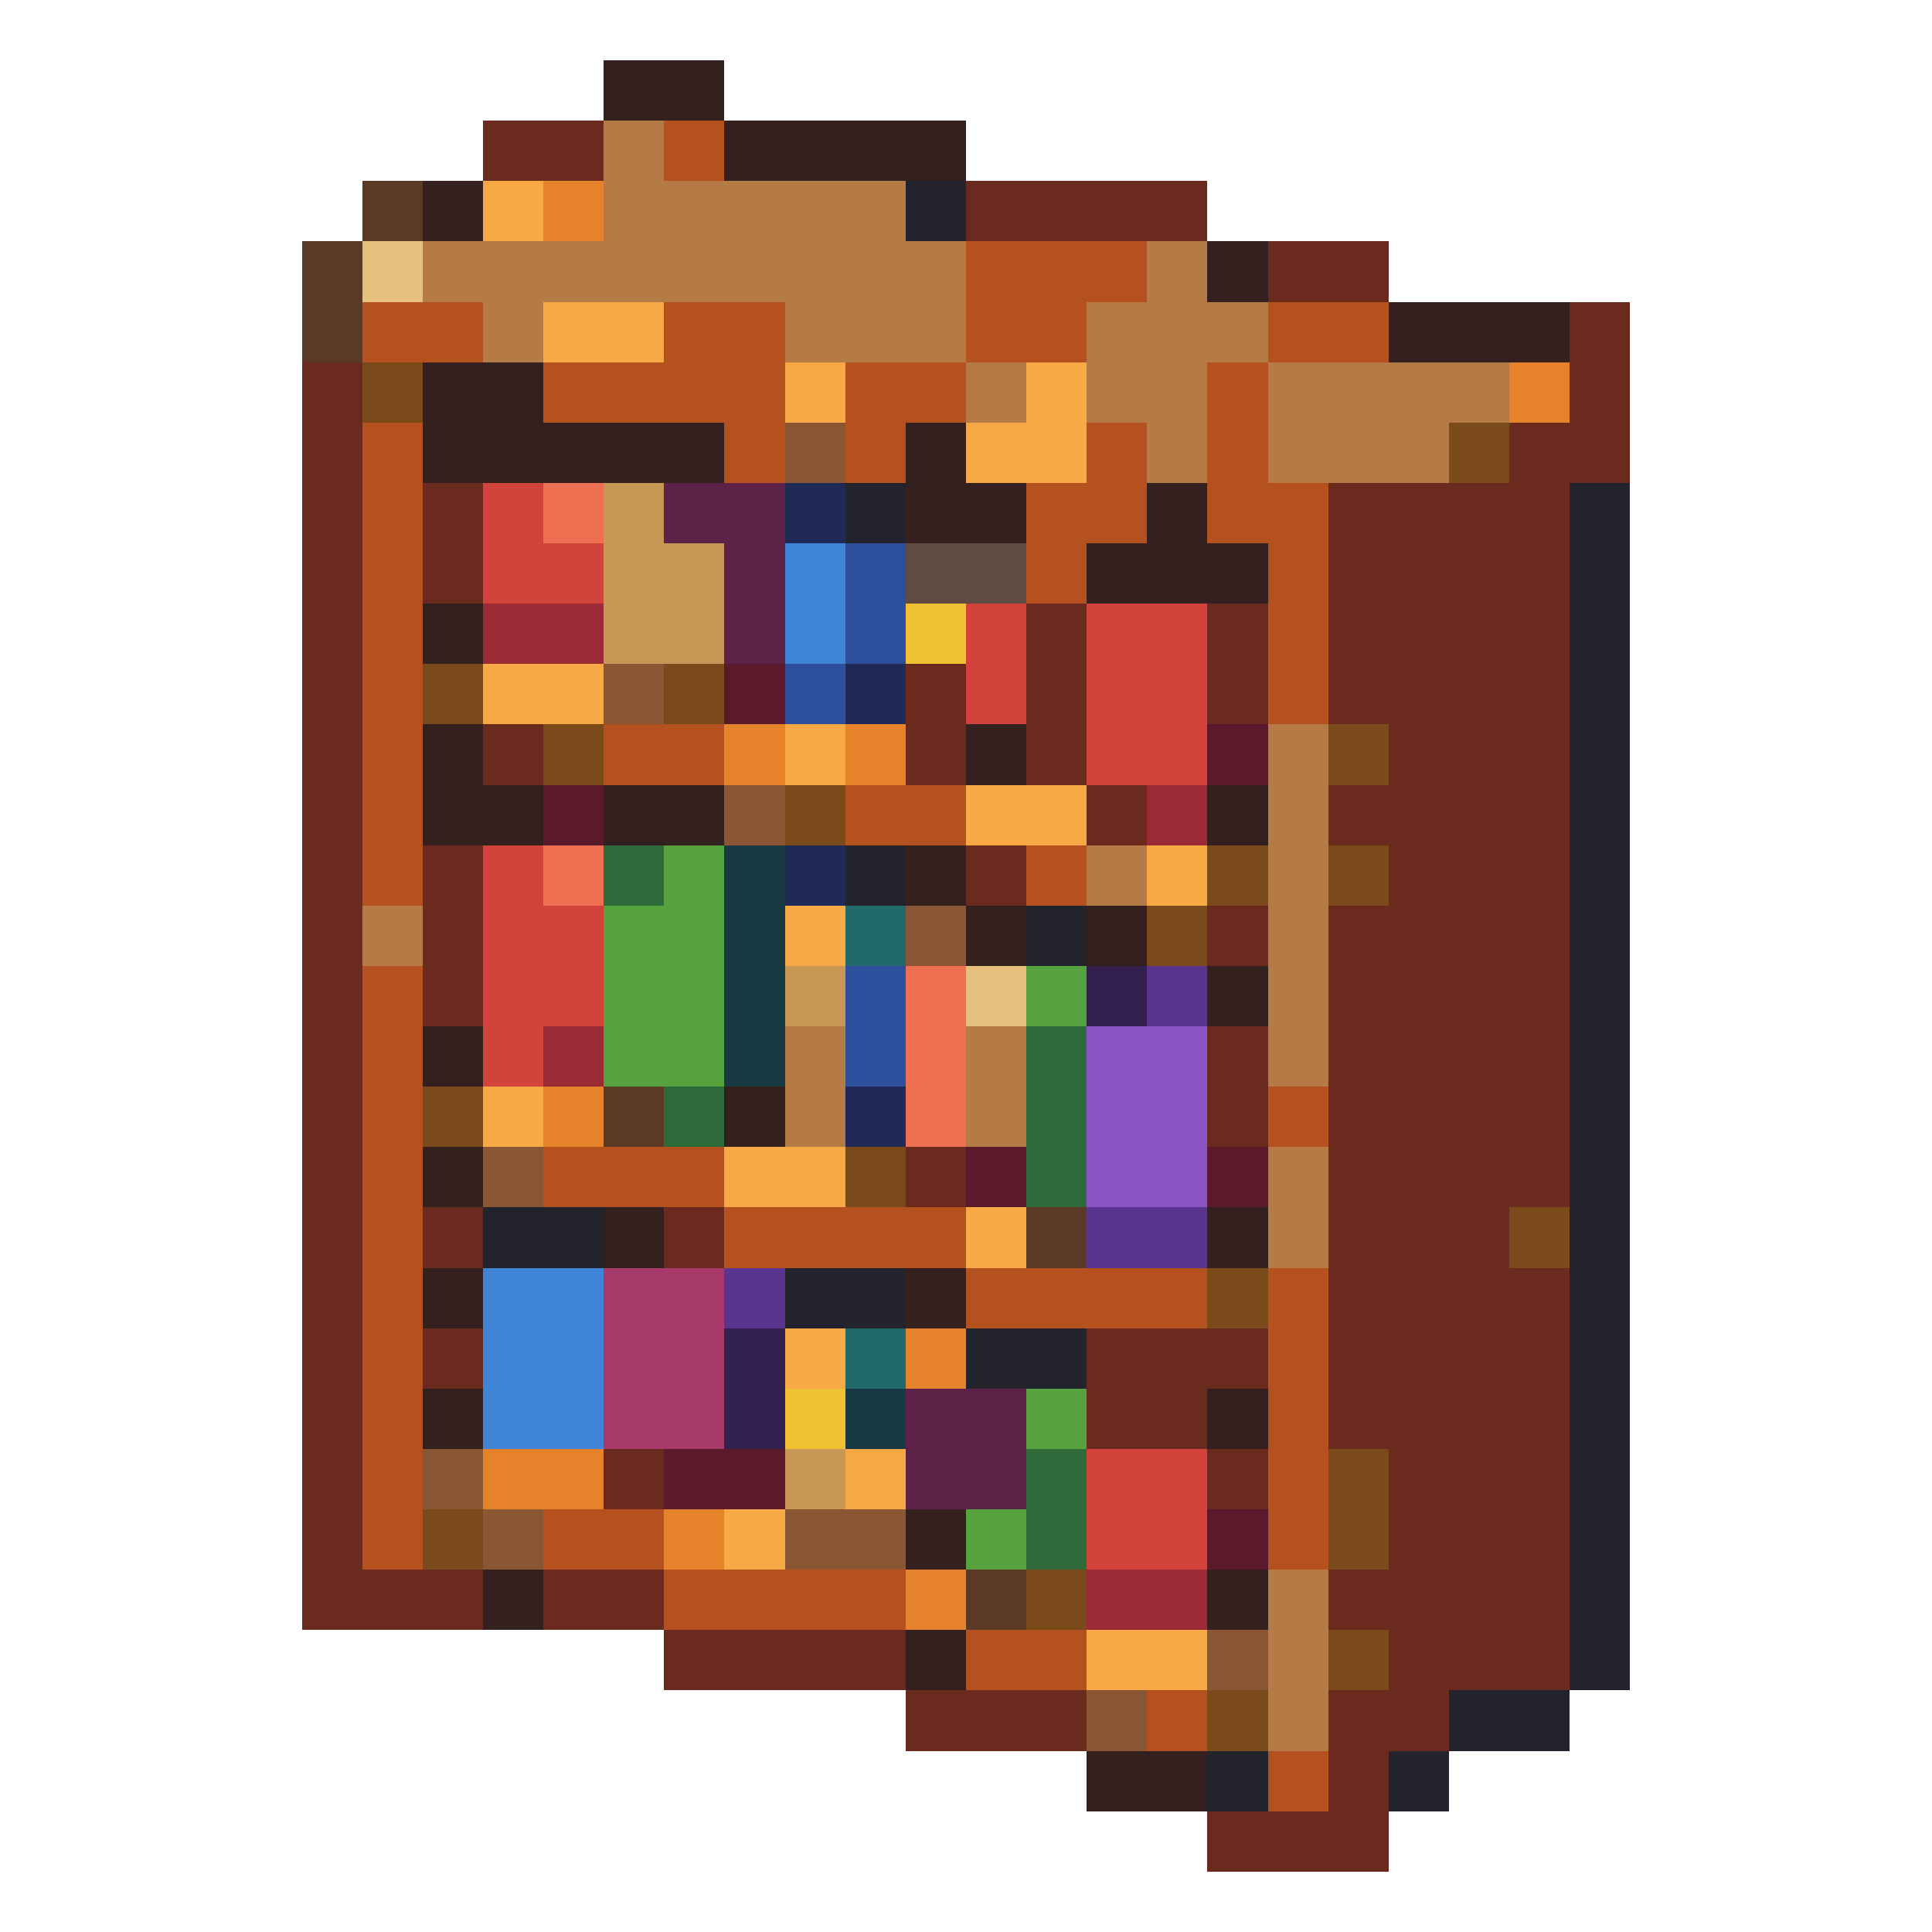
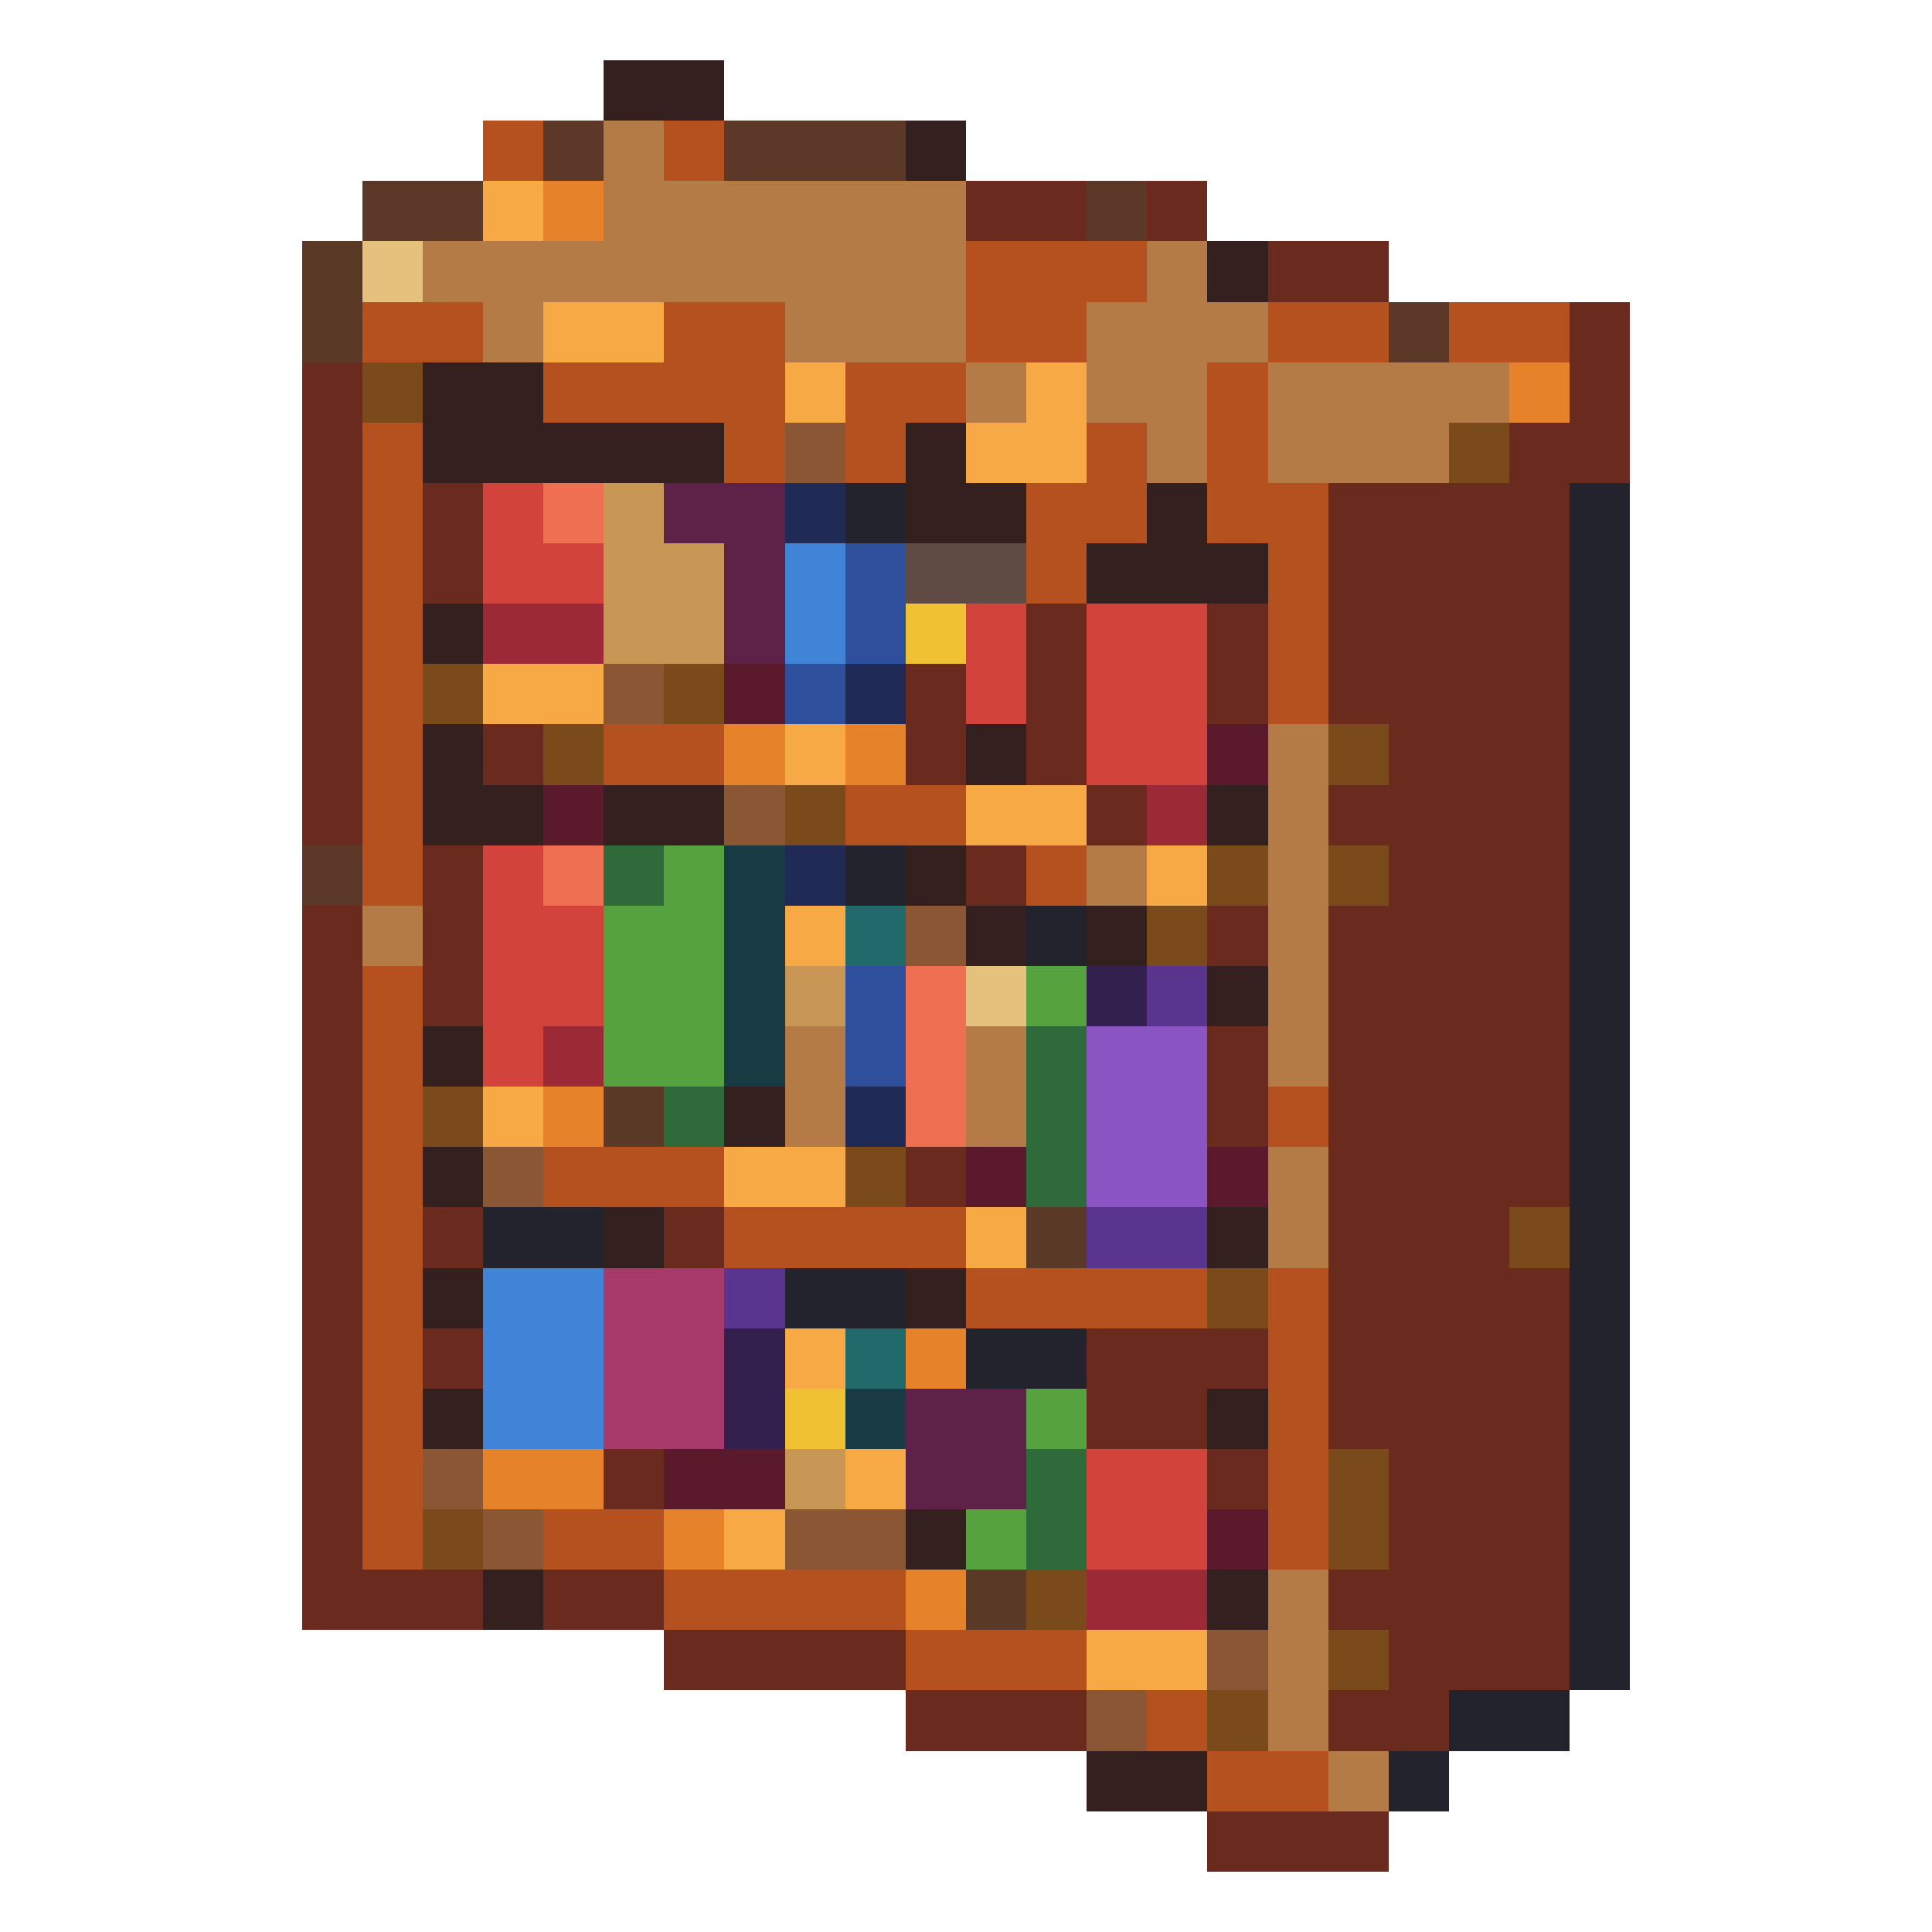
<svg xmlns="http://www.w3.org/2000/svg" width="32" height="32" viewBox="0 0 32 32" shape-rendering="crispEdges">
  <rect x="10" y="1" width="2" height="1" fill="#33201f" />
-   <rect x="8" y="2" width="2" height="1" fill="#6b2a1e" />
+   <rect x="8" y="2" width="1" height="1" fill="#b5501f" />
+   <rect x="9" y="2" width="1" height="1" fill="#5c3829" />
  <rect x="10" y="2" width="1" height="1" fill="#b57b46" />
  <rect x="11" y="2" width="1" height="1" fill="#b5501f" />
-   <rect x="12" y="2" width="4" height="1" fill="#33201f" />
-   <rect x="6" y="3" width="1" height="1" fill="#5a3a26" />
-   <rect x="7" y="3" width="1" height="1" fill="#33201f" />
+   <rect x="12" y="2" width="3" height="1" fill="#5c3829" />
+   <rect x="15" y="2" width="1" height="1" fill="#33201f" />
+   <rect x="6" y="3" width="2" height="1" fill="#5c3829" />
  <rect x="8" y="3" width="1" height="1" fill="#f6a945" />
  <rect x="9" y="3" width="1" height="1" fill="#e5822a" />
-   <rect x="10" y="3" width="5" height="1" fill="#b57b46" />
-   <rect x="15" y="3" width="1" height="1" fill="#23232e" />
-   <rect x="16" y="3" width="4" height="1" fill="#6b2a1e" />
+   <rect x="10" y="3" width="6" height="1" fill="#b57b46" />
+   <rect x="16" y="3" width="2" height="1" fill="#6b2a1e" />
+   <rect x="18" y="3" width="1" height="1" fill="#5c3829" />
+   <rect x="19" y="3" width="1" height="1" fill="#6b2a1e" />
  <rect x="5" y="4" width="1" height="1" fill="#5a3a26" />
  <rect x="6" y="4" width="1" height="1" fill="#e6c17e" />
  <rect x="7" y="4" width="9" height="1" fill="#b57b46" />
  <rect x="16" y="4" width="3" height="1" fill="#b5501f" />
  <rect x="19" y="4" width="1" height="1" fill="#b57b46" />
  <rect x="20" y="4" width="1" height="1" fill="#33201f" />
  <rect x="21" y="4" width="2" height="1" fill="#6b2a1e" />
  <rect x="5" y="5" width="1" height="1" fill="#5a3a26" />
  <rect x="6" y="5" width="2" height="1" fill="#b5501f" />
  <rect x="8" y="5" width="1" height="1" fill="#b57b46" />
  <rect x="9" y="5" width="2" height="1" fill="#f6a945" />
  <rect x="11" y="5" width="2" height="1" fill="#b5501f" />
  <rect x="13" y="5" width="3" height="1" fill="#b57b46" />
  <rect x="16" y="5" width="2" height="1" fill="#b5501f" />
  <rect x="18" y="5" width="3" height="1" fill="#b57b46" />
  <rect x="21" y="5" width="2" height="1" fill="#b5501f" />
-   <rect x="23" y="5" width="3" height="1" fill="#33201f" />
+   <rect x="23" y="5" width="1" height="1" fill="#5c3829" />
+   <rect x="24" y="5" width="2" height="1" fill="#b5501f" />
  <rect x="26" y="5" width="1" height="1" fill="#6b2a1e" />
  <rect x="5" y="6" width="1" height="1" fill="#6b2a1e" />
  <rect x="6" y="6" width="1" height="1" fill="#7a4a1a" />
  <rect x="7" y="6" width="2" height="1" fill="#33201f" />
  <rect x="9" y="6" width="4" height="1" fill="#b5501f" />
  <rect x="13" y="6" width="1" height="1" fill="#f6a945" />
  <rect x="14" y="6" width="2" height="1" fill="#b5501f" />
  <rect x="16" y="6" width="1" height="1" fill="#b57b46" />
  <rect x="17" y="6" width="1" height="1" fill="#f6a945" />
  <rect x="18" y="6" width="2" height="1" fill="#b57b46" />
  <rect x="20" y="6" width="1" height="1" fill="#b5501f" />
  <rect x="21" y="6" width="4" height="1" fill="#b57b46" />
  <rect x="25" y="6" width="1" height="1" fill="#e5822a" />
  <rect x="26" y="6" width="1" height="1" fill="#6b2a1e" />
  <rect x="5" y="7" width="1" height="1" fill="#6b2a1e" />
  <rect x="6" y="7" width="1" height="1" fill="#b5501f" />
  <rect x="7" y="7" width="5" height="1" fill="#33201f" />
  <rect x="12" y="7" width="1" height="1" fill="#b5501f" />
  <rect x="13" y="7" width="1" height="1" fill="#8a5634" />
  <rect x="14" y="7" width="1" height="1" fill="#b5501f" />
  <rect x="15" y="7" width="1" height="1" fill="#33201f" />
  <rect x="16" y="7" width="2" height="1" fill="#f6a945" />
  <rect x="18" y="7" width="1" height="1" fill="#b5501f" />
  <rect x="19" y="7" width="1" height="1" fill="#b57b46" />
  <rect x="20" y="7" width="1" height="1" fill="#b5501f" />
  <rect x="21" y="7" width="3" height="1" fill="#b57b46" />
  <rect x="24" y="7" width="1" height="1" fill="#7a4a1a" />
  <rect x="25" y="7" width="2" height="1" fill="#6b2a1e" />
  <rect x="5" y="8" width="1" height="1" fill="#6b2a1e" />
  <rect x="6" y="8" width="1" height="1" fill="#b5501f" />
  <rect x="7" y="8" width="1" height="1" fill="#6b2a1e" />
  <rect x="8" y="8" width="1" height="1" fill="#d2433b" />
  <rect x="9" y="8" width="1" height="1" fill="#ee6f52" />
  <rect x="10" y="8" width="1" height="1" fill="#c99755" />
  <rect x="11" y="8" width="2" height="1" fill="#5e2147" />
  <rect x="13" y="8" width="1" height="1" fill="#1f2a56" />
  <rect x="14" y="8" width="1" height="1" fill="#23232e" />
  <rect x="15" y="8" width="2" height="1" fill="#33201f" />
  <rect x="17" y="8" width="2" height="1" fill="#b5501f" />
  <rect x="19" y="8" width="1" height="1" fill="#33201f" />
  <rect x="20" y="8" width="2" height="1" fill="#b5501f" />
  <rect x="22" y="8" width="4" height="1" fill="#6b2a1e" />
  <rect x="26" y="8" width="1" height="1" fill="#23232e" />
  <rect x="5" y="9" width="1" height="1" fill="#6b2a1e" />
  <rect x="6" y="9" width="1" height="1" fill="#b5501f" />
  <rect x="7" y="9" width="1" height="1" fill="#6b2a1e" />
  <rect x="8" y="9" width="2" height="1" fill="#d2433b" />
  <rect x="10" y="9" width="2" height="1" fill="#c99755" />
  <rect x="12" y="9" width="1" height="1" fill="#5e2147" />
  <rect x="13" y="9" width="1" height="1" fill="#3f84d6" />
  <rect x="14" y="9" width="1" height="1" fill="#2e4f9c" />
  <rect x="15" y="9" width="2" height="1" fill="#5f4a44" />
  <rect x="17" y="9" width="1" height="1" fill="#b5501f" />
  <rect x="18" y="9" width="3" height="1" fill="#33201f" />
  <rect x="21" y="9" width="1" height="1" fill="#b5501f" />
  <rect x="22" y="9" width="4" height="1" fill="#6b2a1e" />
  <rect x="26" y="9" width="1" height="1" fill="#23232e" />
  <rect x="5" y="10" width="1" height="1" fill="#6b2a1e" />
  <rect x="6" y="10" width="1" height="1" fill="#b5501f" />
  <rect x="7" y="10" width="1" height="1" fill="#33201f" />
  <rect x="8" y="10" width="2" height="1" fill="#9c2a36" />
  <rect x="10" y="10" width="2" height="1" fill="#c99755" />
  <rect x="12" y="10" width="1" height="1" fill="#5e2147" />
  <rect x="13" y="10" width="1" height="1" fill="#3f84d6" />
  <rect x="14" y="10" width="1" height="1" fill="#2e4f9c" />
  <rect x="15" y="10" width="1" height="1" fill="#f0c132" />
  <rect x="16" y="10" width="1" height="1" fill="#d2433b" />
  <rect x="17" y="10" width="1" height="1" fill="#6b2a1e" />
  <rect x="18" y="10" width="2" height="1" fill="#d2433b" />
  <rect x="20" y="10" width="1" height="1" fill="#6b2a1e" />
  <rect x="21" y="10" width="1" height="1" fill="#b5501f" />
  <rect x="22" y="10" width="4" height="1" fill="#6b2a1e" />
  <rect x="26" y="10" width="1" height="1" fill="#23232e" />
  <rect x="5" y="11" width="1" height="1" fill="#6b2a1e" />
  <rect x="6" y="11" width="1" height="1" fill="#b5501f" />
  <rect x="7" y="11" width="1" height="1" fill="#7a4a1a" />
  <rect x="8" y="11" width="2" height="1" fill="#f6a945" />
  <rect x="10" y="11" width="1" height="1" fill="#8a5634" />
  <rect x="11" y="11" width="1" height="1" fill="#7a4a1a" />
  <rect x="12" y="11" width="1" height="1" fill="#5a1a2b" />
  <rect x="13" y="11" width="1" height="1" fill="#2e4f9c" />
  <rect x="14" y="11" width="1" height="1" fill="#1f2a56" />
  <rect x="15" y="11" width="1" height="1" fill="#6b2a1e" />
  <rect x="16" y="11" width="1" height="1" fill="#d2433b" />
  <rect x="17" y="11" width="1" height="1" fill="#6b2a1e" />
  <rect x="18" y="11" width="2" height="1" fill="#d2433b" />
  <rect x="20" y="11" width="1" height="1" fill="#6b2a1e" />
  <rect x="21" y="11" width="1" height="1" fill="#b5501f" />
  <rect x="22" y="11" width="4" height="1" fill="#6b2a1e" />
  <rect x="26" y="11" width="1" height="1" fill="#23232e" />
  <rect x="5" y="12" width="1" height="1" fill="#6b2a1e" />
  <rect x="6" y="12" width="1" height="1" fill="#b5501f" />
  <rect x="7" y="12" width="1" height="1" fill="#33201f" />
  <rect x="8" y="12" width="1" height="1" fill="#6b2a1e" />
  <rect x="9" y="12" width="1" height="1" fill="#7a4a1a" />
  <rect x="10" y="12" width="2" height="1" fill="#b5501f" />
  <rect x="12" y="12" width="1" height="1" fill="#e5822a" />
  <rect x="13" y="12" width="1" height="1" fill="#f6a945" />
  <rect x="14" y="12" width="1" height="1" fill="#e5822a" />
  <rect x="15" y="12" width="1" height="1" fill="#6b2a1e" />
  <rect x="16" y="12" width="1" height="1" fill="#33201f" />
  <rect x="17" y="12" width="1" height="1" fill="#6b2a1e" />
  <rect x="18" y="12" width="2" height="1" fill="#d2433b" />
  <rect x="20" y="12" width="1" height="1" fill="#5a1a2b" />
  <rect x="21" y="12" width="1" height="1" fill="#b57b46" />
  <rect x="22" y="12" width="1" height="1" fill="#7a4a1a" />
  <rect x="23" y="12" width="3" height="1" fill="#6b2a1e" />
  <rect x="26" y="12" width="1" height="1" fill="#23232e" />
  <rect x="5" y="13" width="1" height="1" fill="#6b2a1e" />
  <rect x="6" y="13" width="1" height="1" fill="#b5501f" />
  <rect x="7" y="13" width="2" height="1" fill="#33201f" />
  <rect x="9" y="13" width="1" height="1" fill="#5a1a2b" />
  <rect x="10" y="13" width="2" height="1" fill="#33201f" />
  <rect x="12" y="13" width="1" height="1" fill="#8a5634" />
  <rect x="13" y="13" width="1" height="1" fill="#7a4a1a" />
  <rect x="14" y="13" width="2" height="1" fill="#b5501f" />
  <rect x="16" y="13" width="2" height="1" fill="#f6a945" />
  <rect x="18" y="13" width="1" height="1" fill="#6b2a1e" />
  <rect x="19" y="13" width="1" height="1" fill="#9c2a36" />
  <rect x="20" y="13" width="1" height="1" fill="#33201f" />
  <rect x="21" y="13" width="1" height="1" fill="#b57b46" />
  <rect x="22" y="13" width="4" height="1" fill="#6b2a1e" />
  <rect x="26" y="13" width="1" height="1" fill="#23232e" />
-   <rect x="5" y="14" width="1" height="1" fill="#6b2a1e" />
+   <rect x="5" y="14" width="1" height="1" fill="#5c3829" />
  <rect x="6" y="14" width="1" height="1" fill="#b5501f" />
  <rect x="7" y="14" width="1" height="1" fill="#6b2a1e" />
  <rect x="8" y="14" width="1" height="1" fill="#d2433b" />
  <rect x="9" y="14" width="1" height="1" fill="#ee6f52" />
  <rect x="10" y="14" width="1" height="1" fill="#2f6b3a" />
  <rect x="11" y="14" width="1" height="1" fill="#55a23f" />
  <rect x="12" y="14" width="1" height="1" fill="#173a43" />
  <rect x="13" y="14" width="1" height="1" fill="#1f2a56" />
  <rect x="14" y="14" width="1" height="1" fill="#23232e" />
  <rect x="15" y="14" width="1" height="1" fill="#33201f" />
  <rect x="16" y="14" width="1" height="1" fill="#6b2a1e" />
  <rect x="17" y="14" width="1" height="1" fill="#b5501f" />
  <rect x="18" y="14" width="1" height="1" fill="#b57b46" />
  <rect x="19" y="14" width="1" height="1" fill="#f6a945" />
  <rect x="20" y="14" width="1" height="1" fill="#7a4a1a" />
  <rect x="21" y="14" width="1" height="1" fill="#b57b46" />
  <rect x="22" y="14" width="1" height="1" fill="#7a4a1a" />
  <rect x="23" y="14" width="3" height="1" fill="#6b2a1e" />
  <rect x="26" y="14" width="1" height="1" fill="#23232e" />
  <rect x="5" y="15" width="1" height="1" fill="#6b2a1e" />
  <rect x="6" y="15" width="1" height="1" fill="#b57b46" />
  <rect x="7" y="15" width="1" height="1" fill="#6b2a1e" />
  <rect x="8" y="15" width="2" height="1" fill="#d2433b" />
  <rect x="10" y="15" width="2" height="1" fill="#55a23f" />
  <rect x="12" y="15" width="1" height="1" fill="#173a43" />
  <rect x="13" y="15" width="1" height="1" fill="#f6a945" />
  <rect x="14" y="15" width="1" height="1" fill="#22696b" />
  <rect x="15" y="15" width="1" height="1" fill="#8a5634" />
  <rect x="16" y="15" width="1" height="1" fill="#33201f" />
  <rect x="17" y="15" width="1" height="1" fill="#23232e" />
  <rect x="18" y="15" width="1" height="1" fill="#33201f" />
  <rect x="19" y="15" width="1" height="1" fill="#7a4a1a" />
  <rect x="20" y="15" width="1" height="1" fill="#6b2a1e" />
  <rect x="21" y="15" width="1" height="1" fill="#b57b46" />
  <rect x="22" y="15" width="4" height="1" fill="#6b2a1e" />
  <rect x="26" y="15" width="1" height="1" fill="#23232e" />
  <rect x="5" y="16" width="1" height="1" fill="#6b2a1e" />
  <rect x="6" y="16" width="1" height="1" fill="#b5501f" />
  <rect x="7" y="16" width="1" height="1" fill="#6b2a1e" />
  <rect x="8" y="16" width="2" height="1" fill="#d2433b" />
  <rect x="10" y="16" width="2" height="1" fill="#55a23f" />
  <rect x="12" y="16" width="1" height="1" fill="#173a43" />
  <rect x="13" y="16" width="1" height="1" fill="#c99755" />
  <rect x="14" y="16" width="1" height="1" fill="#2e4f9c" />
  <rect x="15" y="16" width="1" height="1" fill="#ee6f52" />
  <rect x="16" y="16" width="1" height="1" fill="#e6c17e" />
  <rect x="17" y="16" width="1" height="1" fill="#55a23f" />
  <rect x="18" y="16" width="1" height="1" fill="#33204f" />
  <rect x="19" y="16" width="1" height="1" fill="#5a3590" />
  <rect x="20" y="16" width="1" height="1" fill="#33201f" />
  <rect x="21" y="16" width="1" height="1" fill="#b57b46" />
  <rect x="22" y="16" width="4" height="1" fill="#6b2a1e" />
  <rect x="26" y="16" width="1" height="1" fill="#23232e" />
  <rect x="5" y="17" width="1" height="1" fill="#6b2a1e" />
  <rect x="6" y="17" width="1" height="1" fill="#b5501f" />
  <rect x="7" y="17" width="1" height="1" fill="#33201f" />
  <rect x="8" y="17" width="1" height="1" fill="#d2433b" />
  <rect x="9" y="17" width="1" height="1" fill="#9c2a36" />
  <rect x="10" y="17" width="2" height="1" fill="#55a23f" />
  <rect x="12" y="17" width="1" height="1" fill="#173a43" />
  <rect x="13" y="17" width="1" height="1" fill="#b57b46" />
  <rect x="14" y="17" width="1" height="1" fill="#2e4f9c" />
  <rect x="15" y="17" width="1" height="1" fill="#ee6f52" />
  <rect x="16" y="17" width="1" height="1" fill="#b57b46" />
  <rect x="17" y="17" width="1" height="1" fill="#2f6b3a" />
  <rect x="18" y="17" width="2" height="1" fill="#8a55c2" />
  <rect x="20" y="17" width="1" height="1" fill="#6b2a1e" />
  <rect x="21" y="17" width="1" height="1" fill="#b57b46" />
  <rect x="22" y="17" width="4" height="1" fill="#6b2a1e" />
  <rect x="26" y="17" width="1" height="1" fill="#23232e" />
  <rect x="5" y="18" width="1" height="1" fill="#6b2a1e" />
  <rect x="6" y="18" width="1" height="1" fill="#b5501f" />
  <rect x="7" y="18" width="1" height="1" fill="#7a4a1a" />
  <rect x="8" y="18" width="1" height="1" fill="#f6a945" />
  <rect x="9" y="18" width="1" height="1" fill="#e5822a" />
  <rect x="10" y="18" width="1" height="1" fill="#5a3a26" />
  <rect x="11" y="18" width="1" height="1" fill="#2f6b3a" />
  <rect x="12" y="18" width="1" height="1" fill="#33201f" />
  <rect x="13" y="18" width="1" height="1" fill="#b57b46" />
  <rect x="14" y="18" width="1" height="1" fill="#1f2a56" />
  <rect x="15" y="18" width="1" height="1" fill="#ee6f52" />
  <rect x="16" y="18" width="1" height="1" fill="#b57b46" />
  <rect x="17" y="18" width="1" height="1" fill="#2f6b3a" />
  <rect x="18" y="18" width="2" height="1" fill="#8a55c2" />
  <rect x="20" y="18" width="1" height="1" fill="#6b2a1e" />
  <rect x="21" y="18" width="1" height="1" fill="#b5501f" />
  <rect x="22" y="18" width="4" height="1" fill="#6b2a1e" />
  <rect x="26" y="18" width="1" height="1" fill="#23232e" />
  <rect x="5" y="19" width="1" height="1" fill="#6b2a1e" />
  <rect x="6" y="19" width="1" height="1" fill="#b5501f" />
  <rect x="7" y="19" width="1" height="1" fill="#33201f" />
  <rect x="8" y="19" width="1" height="1" fill="#8a5634" />
  <rect x="9" y="19" width="3" height="1" fill="#b5501f" />
  <rect x="12" y="19" width="2" height="1" fill="#f6a945" />
  <rect x="14" y="19" width="1" height="1" fill="#7a4a1a" />
  <rect x="15" y="19" width="1" height="1" fill="#6b2a1e" />
  <rect x="16" y="19" width="1" height="1" fill="#5a1a2b" />
  <rect x="17" y="19" width="1" height="1" fill="#2f6b3a" />
  <rect x="18" y="19" width="2" height="1" fill="#8a55c2" />
  <rect x="20" y="19" width="1" height="1" fill="#5a1a2b" />
  <rect x="21" y="19" width="1" height="1" fill="#b57b46" />
  <rect x="22" y="19" width="4" height="1" fill="#6b2a1e" />
  <rect x="26" y="19" width="1" height="1" fill="#23232e" />
  <rect x="5" y="20" width="1" height="1" fill="#6b2a1e" />
  <rect x="6" y="20" width="1" height="1" fill="#b5501f" />
  <rect x="7" y="20" width="1" height="1" fill="#6b2a1e" />
  <rect x="8" y="20" width="2" height="1" fill="#23232e" />
  <rect x="10" y="20" width="1" height="1" fill="#33201f" />
  <rect x="11" y="20" width="1" height="1" fill="#6b2a1e" />
  <rect x="12" y="20" width="4" height="1" fill="#b5501f" />
  <rect x="16" y="20" width="1" height="1" fill="#f6a945" />
  <rect x="17" y="20" width="1" height="1" fill="#5a3a26" />
  <rect x="18" y="20" width="2" height="1" fill="#5a3590" />
  <rect x="20" y="20" width="1" height="1" fill="#33201f" />
  <rect x="21" y="20" width="1" height="1" fill="#b57b46" />
  <rect x="22" y="20" width="3" height="1" fill="#6b2a1e" />
  <rect x="25" y="20" width="1" height="1" fill="#7a4a1a" />
  <rect x="26" y="20" width="1" height="1" fill="#23232e" />
  <rect x="5" y="21" width="1" height="1" fill="#6b2a1e" />
  <rect x="6" y="21" width="1" height="1" fill="#b5501f" />
  <rect x="7" y="21" width="1" height="1" fill="#33201f" />
  <rect x="8" y="21" width="2" height="1" fill="#3f84d6" />
  <rect x="10" y="21" width="2" height="1" fill="#a83a6b" />
  <rect x="12" y="21" width="1" height="1" fill="#5a3590" />
  <rect x="13" y="21" width="2" height="1" fill="#23232e" />
  <rect x="15" y="21" width="1" height="1" fill="#33201f" />
  <rect x="16" y="21" width="4" height="1" fill="#b5501f" />
  <rect x="20" y="21" width="1" height="1" fill="#7a4a1a" />
  <rect x="21" y="21" width="1" height="1" fill="#b5501f" />
  <rect x="22" y="21" width="4" height="1" fill="#6b2a1e" />
  <rect x="26" y="21" width="1" height="1" fill="#23232e" />
  <rect x="5" y="22" width="1" height="1" fill="#6b2a1e" />
  <rect x="6" y="22" width="1" height="1" fill="#b5501f" />
  <rect x="7" y="22" width="1" height="1" fill="#6b2a1e" />
  <rect x="8" y="22" width="2" height="1" fill="#3f84d6" />
  <rect x="10" y="22" width="2" height="1" fill="#a83a6b" />
  <rect x="12" y="22" width="1" height="1" fill="#33204f" />
  <rect x="13" y="22" width="1" height="1" fill="#f6a945" />
  <rect x="14" y="22" width="1" height="1" fill="#22696b" />
  <rect x="15" y="22" width="1" height="1" fill="#e5822a" />
  <rect x="16" y="22" width="2" height="1" fill="#23232e" />
  <rect x="18" y="22" width="3" height="1" fill="#6b2a1e" />
  <rect x="21" y="22" width="1" height="1" fill="#b5501f" />
  <rect x="22" y="22" width="4" height="1" fill="#6b2a1e" />
  <rect x="26" y="22" width="1" height="1" fill="#23232e" />
  <rect x="5" y="23" width="1" height="1" fill="#6b2a1e" />
  <rect x="6" y="23" width="1" height="1" fill="#b5501f" />
  <rect x="7" y="23" width="1" height="1" fill="#33201f" />
  <rect x="8" y="23" width="2" height="1" fill="#3f84d6" />
  <rect x="10" y="23" width="2" height="1" fill="#a83a6b" />
  <rect x="12" y="23" width="1" height="1" fill="#33204f" />
  <rect x="13" y="23" width="1" height="1" fill="#f0c132" />
  <rect x="14" y="23" width="1" height="1" fill="#173a43" />
  <rect x="15" y="23" width="2" height="1" fill="#5e2147" />
  <rect x="17" y="23" width="1" height="1" fill="#55a23f" />
  <rect x="18" y="23" width="2" height="1" fill="#6b2a1e" />
  <rect x="20" y="23" width="1" height="1" fill="#33201f" />
  <rect x="21" y="23" width="1" height="1" fill="#b5501f" />
  <rect x="22" y="23" width="4" height="1" fill="#6b2a1e" />
  <rect x="26" y="23" width="1" height="1" fill="#23232e" />
  <rect x="5" y="24" width="1" height="1" fill="#6b2a1e" />
  <rect x="6" y="24" width="1" height="1" fill="#b5501f" />
  <rect x="7" y="24" width="1" height="1" fill="#8a5634" />
  <rect x="8" y="24" width="2" height="1" fill="#e5822a" />
  <rect x="10" y="24" width="1" height="1" fill="#6b2a1e" />
  <rect x="11" y="24" width="2" height="1" fill="#5a1a2b" />
  <rect x="13" y="24" width="1" height="1" fill="#c99755" />
  <rect x="14" y="24" width="1" height="1" fill="#f6a945" />
  <rect x="15" y="24" width="2" height="1" fill="#5e2147" />
  <rect x="17" y="24" width="1" height="1" fill="#2f6b3a" />
  <rect x="18" y="24" width="2" height="1" fill="#d2433b" />
  <rect x="20" y="24" width="1" height="1" fill="#6b2a1e" />
  <rect x="21" y="24" width="1" height="1" fill="#b5501f" />
  <rect x="22" y="24" width="1" height="1" fill="#7a4a1a" />
  <rect x="23" y="24" width="3" height="1" fill="#6b2a1e" />
  <rect x="26" y="24" width="1" height="1" fill="#23232e" />
  <rect x="5" y="25" width="1" height="1" fill="#6b2a1e" />
  <rect x="6" y="25" width="1" height="1" fill="#b5501f" />
  <rect x="7" y="25" width="1" height="1" fill="#7a4a1a" />
  <rect x="8" y="25" width="1" height="1" fill="#8a5634" />
  <rect x="9" y="25" width="2" height="1" fill="#b5501f" />
  <rect x="11" y="25" width="1" height="1" fill="#e5822a" />
  <rect x="12" y="25" width="1" height="1" fill="#f6a945" />
  <rect x="13" y="25" width="2" height="1" fill="#8a5634" />
  <rect x="15" y="25" width="1" height="1" fill="#33201f" />
  <rect x="16" y="25" width="1" height="1" fill="#55a23f" />
  <rect x="17" y="25" width="1" height="1" fill="#2f6b3a" />
  <rect x="18" y="25" width="2" height="1" fill="#d2433b" />
  <rect x="20" y="25" width="1" height="1" fill="#5a1a2b" />
  <rect x="21" y="25" width="1" height="1" fill="#b5501f" />
  <rect x="22" y="25" width="1" height="1" fill="#7a4a1a" />
  <rect x="23" y="25" width="3" height="1" fill="#6b2a1e" />
  <rect x="26" y="25" width="1" height="1" fill="#23232e" />
  <rect x="5" y="26" width="3" height="1" fill="#6b2a1e" />
  <rect x="8" y="26" width="1" height="1" fill="#33201f" />
  <rect x="9" y="26" width="2" height="1" fill="#6b2a1e" />
  <rect x="11" y="26" width="4" height="1" fill="#b5501f" />
  <rect x="15" y="26" width="1" height="1" fill="#e5822a" />
  <rect x="16" y="26" width="1" height="1" fill="#5a3a26" />
  <rect x="17" y="26" width="1" height="1" fill="#7a4a1a" />
  <rect x="18" y="26" width="2" height="1" fill="#9c2a36" />
  <rect x="20" y="26" width="1" height="1" fill="#33201f" />
  <rect x="21" y="26" width="1" height="1" fill="#b57b46" />
  <rect x="22" y="26" width="4" height="1" fill="#6b2a1e" />
  <rect x="26" y="26" width="1" height="1" fill="#23232e" />
  <rect x="11" y="27" width="4" height="1" fill="#6b2a1e" />
-   <rect x="15" y="27" width="1" height="1" fill="#33201f" />
-   <rect x="16" y="27" width="2" height="1" fill="#b5501f" />
+   <rect x="15" y="27" width="3" height="1" fill="#b5501f" />
  <rect x="18" y="27" width="2" height="1" fill="#f6a945" />
  <rect x="20" y="27" width="1" height="1" fill="#8a5634" />
  <rect x="21" y="27" width="1" height="1" fill="#b57b46" />
  <rect x="22" y="27" width="1" height="1" fill="#7a4a1a" />
  <rect x="23" y="27" width="3" height="1" fill="#6b2a1e" />
  <rect x="26" y="27" width="1" height="1" fill="#23232e" />
  <rect x="15" y="28" width="3" height="1" fill="#6b2a1e" />
  <rect x="18" y="28" width="1" height="1" fill="#8a5634" />
  <rect x="19" y="28" width="1" height="1" fill="#b5501f" />
  <rect x="20" y="28" width="1" height="1" fill="#7a4a1a" />
  <rect x="21" y="28" width="1" height="1" fill="#b57b46" />
  <rect x="22" y="28" width="2" height="1" fill="#6b2a1e" />
  <rect x="24" y="28" width="2" height="1" fill="#23232e" />
  <rect x="18" y="29" width="2" height="1" fill="#33201f" />
-   <rect x="20" y="29" width="1" height="1" fill="#23232e" />
-   <rect x="21" y="29" width="1" height="1" fill="#b5501f" />
-   <rect x="22" y="29" width="1" height="1" fill="#6b2a1e" />
+   <rect x="20" y="29" width="2" height="1" fill="#b5501f" />
+   <rect x="22" y="29" width="1" height="1" fill="#b57b46" />
  <rect x="23" y="29" width="1" height="1" fill="#23232e" />
  <rect x="20" y="30" width="3" height="1" fill="#6b2a1e" />
</svg>
